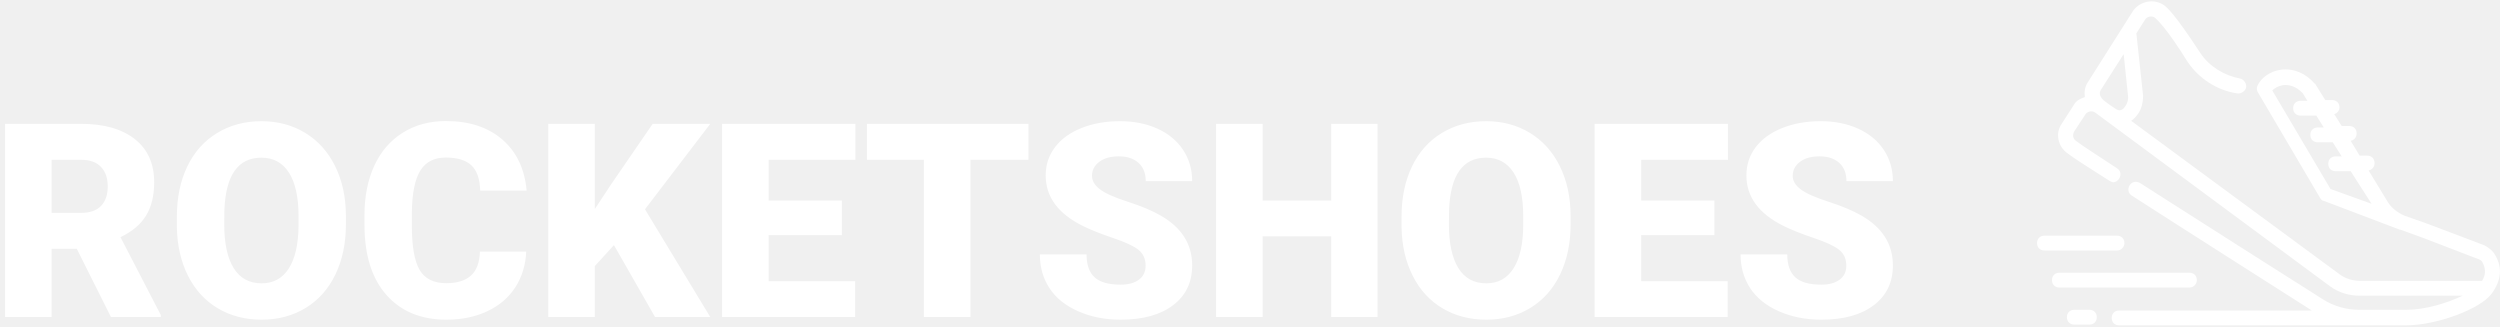
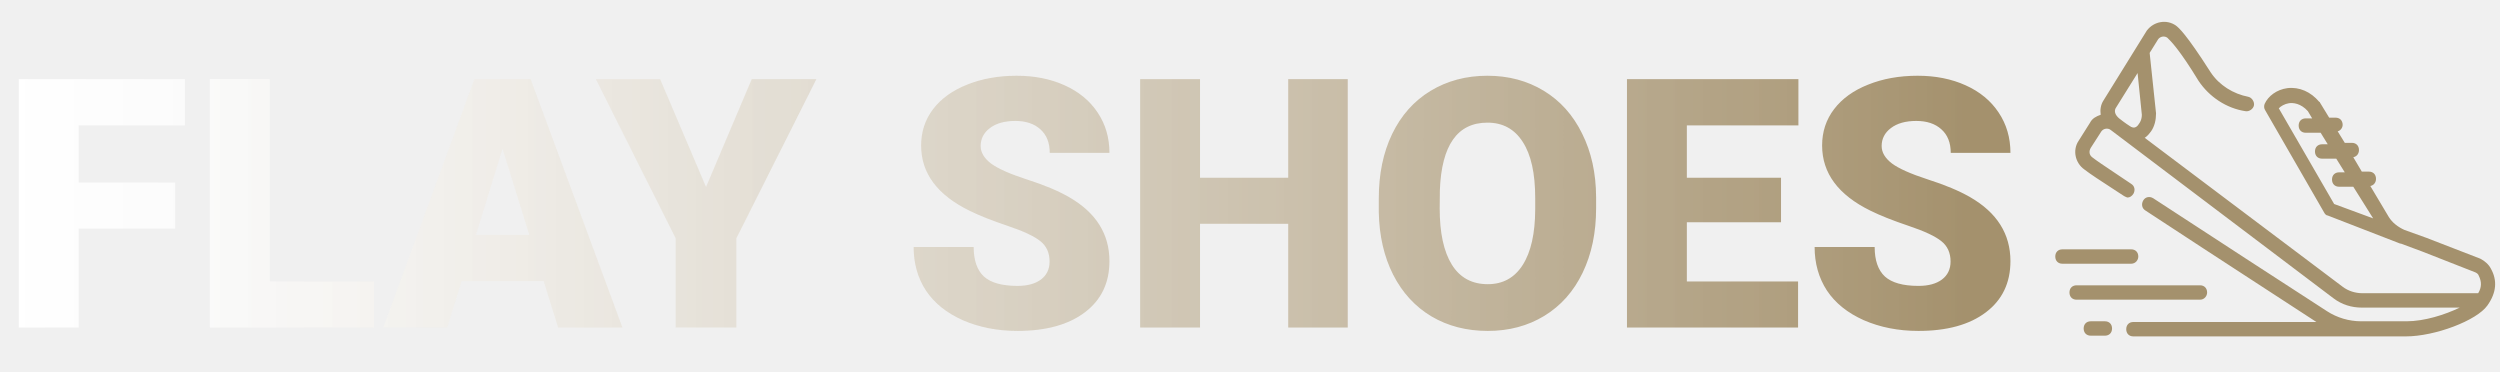
- <svg xmlns="http://www.w3.org/2000/svg" width="276px" height="36px" viewBox="0 0 276 36" version="1.1">
-   <g id="Page-1" stroke="none" stroke-width="1" fill="none" fill-rule="evenodd">
-     <g id="Home" transform="translate(-250, -50)" fill="#FFFFFF" fill-rule="nonzero">
-       <g id="Logo" transform="translate(250, 50)">
-         <g id="noun_Running_1473810" transform="translate(224.8903, 0)">
-           <g id="Group">
-             <path d="M17.641,30.927 C17.641,30.436 17.311,30.109 16.817,30.109 L2.473,30.109 C1.978,30.109 1.649,30.436 1.649,30.927 C1.649,31.418 1.978,31.745 2.473,31.745 L16.817,31.745 C17.311,31.745 17.641,31.336 17.641,30.927 Z" id="Path" />
-             <path d="M5.77,34.2 L4.122,34.2 C3.627,34.2 3.297,34.527 3.297,35.018 C3.297,35.509 3.627,35.836 4.122,35.836 L5.77,35.836 C6.265,35.836 6.595,35.509 6.595,35.018 C6.595,34.527 6.265,34.2 5.77,34.2 Z" id="Path" />
-             <path d="M9.645,26.836 C9.645,26.345 9.315,26.018 8.821,26.018 L0.824,26.018 C0.33,26.018 0,26.345 0,26.836 C0,27.327 0.33,27.655 0.824,27.655 L8.821,27.655 C9.315,27.655 9.645,27.245 9.645,26.836 Z" id="Path" />
-             <path d="M50.615,28.227 C50.368,27.736 49.873,27.327 49.379,27.082 L43.113,24.709 L43.113,24.709 L43.113,24.709 L40.558,23.809 C39.816,23.482 39.157,22.991 38.744,22.336 L36.601,18.818 C37.013,18.736 37.261,18.409 37.261,18 C37.261,17.509 36.931,17.182 36.436,17.182 L35.612,17.182 L34.623,15.545 C35.035,15.464 35.282,15.136 35.282,14.727 C35.282,14.236 34.952,13.909 34.458,13.909 L33.633,13.909 L32.809,12.6 C33.139,12.518 33.386,12.191 33.386,11.864 C33.386,11.373 33.056,11.045 32.562,11.045 L31.82,11.045 L30.748,9.327 C30.748,9.327 30.748,9.245 30.666,9.245 C29.677,8.1 28.358,7.527 26.956,7.691 C25.72,7.855 24.73,8.591 24.318,9.491 C24.236,9.736 24.236,9.982 24.401,10.227 L31.243,21.845 C31.325,22.009 31.49,22.173 31.655,22.173 L40.063,25.364 L40.146,25.364 L42.619,26.264 L42.619,26.264 L42.619,26.264 L42.619,26.264 L42.619,26.264 L42.619,26.264 L48.801,28.636 C48.966,28.718 49.131,28.8 49.214,29.045 C49.543,29.7 49.543,30.355 49.131,31.009 L35.694,31.009 C34.87,31.009 34.046,30.764 33.386,30.273 L10.387,13.336 C10.387,13.336 10.717,13.173 11.129,12.6 C11.541,12.027 11.706,11.291 11.706,10.555 L10.964,3.682 L11.953,2.127 C12.2,1.8 12.695,1.718 13.025,1.964 C13.272,2.209 14.261,3.027 16.652,6.873 C17.888,8.673 19.867,9.982 22.093,10.309 C22.505,10.391 22.999,10.064 23.082,9.655 C23.164,9.245 22.834,8.755 22.422,8.673 C20.691,8.345 19.042,7.364 18.053,5.891 C15.168,1.473 14.344,0.818 14.014,0.573 C12.942,-0.164 11.458,0.082 10.634,1.145 L5.606,9.082 C5.276,9.573 5.193,10.145 5.276,10.718 C4.781,10.882 4.287,11.127 4.039,11.618 L2.72,13.664 C1.978,14.727 2.308,16.2 3.38,16.936 C4.122,17.509 5.688,18.491 7.996,19.964 C8.161,20.045 8.326,20.127 8.408,20.127 C8.656,20.127 8.903,19.964 9.068,19.718 C9.315,19.309 9.233,18.818 8.821,18.573 C6.595,17.1 5.029,16.118 4.287,15.545 C3.957,15.3 3.874,14.891 4.122,14.482 L5.358,12.6 C5.606,12.273 6.1,12.191 6.43,12.436 L6.43,12.436 L32.315,31.582 C33.304,32.318 34.458,32.645 35.612,32.645 L46.988,32.645 C45.257,33.464 42.866,34.2 40.805,34.2 L40.805,34.2 L37.92,34.2 L35.529,34.2 L35.529,34.2 C34.128,34.2 32.727,33.791 31.573,33.055 C26.791,30.027 17.888,24.382 11.376,20.209 C10.964,19.964 10.469,20.045 10.222,20.455 C9.975,20.864 10.057,21.355 10.469,21.6 C16.817,25.691 25.472,31.173 30.336,34.282 L9.068,34.282 C8.573,34.282 8.243,34.609 8.243,35.1 C8.243,35.591 8.573,35.918 9.068,35.918 L35.529,35.918 L35.529,35.918 L37.92,35.918 L40.723,35.918 L40.723,35.918 C44.103,35.918 48.966,34.118 50.203,32.4 C51.275,30.927 51.357,29.536 50.615,28.227 Z M32.397,20.864 L25.967,9.982 C26.214,9.736 26.626,9.491 27.121,9.409 C27.616,9.327 28.522,9.409 29.347,10.309 L29.841,11.127 L29.1,11.127 C28.605,11.127 28.275,11.455 28.275,11.945 C28.275,12.436 28.605,12.764 29.1,12.764 L30.831,12.764 L31.655,14.073 L30.996,14.073 C30.501,14.073 30.171,14.4 30.171,14.891 C30.171,15.382 30.501,15.709 30.996,15.709 L32.644,15.709 L33.633,17.264 L32.974,17.264 C32.479,17.264 32.15,17.591 32.15,18.082 C32.15,18.573 32.479,18.9 32.974,18.9 L34.623,18.9 L36.931,22.5 L32.397,20.864 Z M7.007,9.982 L9.562,5.973 L10.057,10.718 C10.057,11.045 9.975,11.373 9.81,11.618 C9.645,11.864 9.315,12.518 8.573,11.945 C8.573,11.945 8.161,11.7 7.419,11.127 C6.925,10.718 6.842,10.309 7.007,9.982 Z" id="Shape" />
-           </g>
-         </g>
-         <path d="M8.481,27.471 L5.698,27.471 L5.698,35 L0.557,35 L0.557,13.672 L8.95,13.672 C11.48,13.672 13.457,14.233 14.883,15.356 C16.309,16.479 17.021,18.066 17.021,20.117 C17.021,21.602 16.721,22.832 16.121,23.809 C15.52,24.785 14.58,25.576 13.301,26.182 L17.754,34.78 L17.754,35 L12.246,35 L8.481,27.471 Z M5.698,23.501 L8.95,23.501 C9.927,23.501 10.662,23.245 11.155,22.732 C11.648,22.219 11.895,21.504 11.895,20.586 C11.895,19.668 11.646,18.948 11.147,18.425 C10.649,17.903 9.917,17.642 8.95,17.642 L5.698,17.642 L5.698,23.501 Z M38.188,24.775 C38.188,26.855 37.803,28.696 37.031,30.298 C36.26,31.899 35.164,33.132 33.743,33.997 C32.322,34.861 30.703,35.293 28.887,35.293 C27.07,35.293 25.459,34.875 24.053,34.041 C22.646,33.206 21.55,32.012 20.764,30.459 C19.978,28.906 19.565,27.124 19.526,25.112 L19.526,23.911 C19.526,21.821 19.91,19.978 20.676,18.381 C21.443,16.785 22.541,15.552 23.972,14.683 C25.403,13.813 27.031,13.379 28.857,13.379 C30.664,13.379 32.275,13.809 33.691,14.668 C35.107,15.527 36.208,16.75 36.995,18.337 C37.781,19.924 38.179,21.743 38.188,23.794 L38.188,24.775 Z M32.959,23.882 C32.959,21.763 32.605,20.154 31.897,19.055 C31.189,17.957 30.176,17.407 28.857,17.407 C26.279,17.407 24.917,19.341 24.771,23.208 L24.756,24.775 C24.756,26.865 25.103,28.472 25.796,29.595 C26.489,30.718 27.52,31.279 28.887,31.279 C30.186,31.279 31.187,30.728 31.89,29.624 C32.593,28.521 32.949,26.934 32.959,24.863 L32.959,23.882 Z M58.096,27.778 C58.027,29.263 57.627,30.574 56.895,31.711 C56.162,32.849 55.134,33.73 53.811,34.355 C52.488,34.98 50.977,35.293 49.277,35.293 C46.475,35.293 44.268,34.38 42.656,32.554 C41.045,30.728 40.239,28.149 40.239,24.819 L40.239,23.765 C40.239,21.675 40.603,19.846 41.331,18.279 C42.058,16.711 43.105,15.5 44.473,14.646 C45.84,13.791 47.422,13.364 49.219,13.364 C51.807,13.364 53.887,14.045 55.459,15.408 C57.031,16.77 57.925,18.647 58.14,21.04 L53.013,21.04 C52.974,19.741 52.646,18.809 52.031,18.242 C51.416,17.676 50.479,17.393 49.219,17.393 C47.939,17.393 47.002,17.871 46.406,18.828 C45.811,19.785 45.498,21.313 45.469,23.413 L45.469,24.922 C45.469,27.197 45.754,28.823 46.326,29.8 C46.897,30.776 47.881,31.265 49.277,31.265 C50.459,31.265 51.362,30.986 51.987,30.43 C52.612,29.873 52.944,28.989 52.983,27.778 L58.096,27.778 Z M67.778,27.061 L65.669,29.375 L65.669,35 L60.527,35 L60.527,13.672 L65.669,13.672 L65.669,23.076 L67.456,20.366 L72.056,13.672 L78.413,13.672 L71.206,23.105 L78.413,35 L72.319,35 L67.778,27.061 Z M92.944,25.962 L84.858,25.962 L84.858,31.045 L94.409,31.045 L94.409,35 L79.717,35 L79.717,13.672 L94.438,13.672 L94.438,17.642 L84.858,17.642 L84.858,22.139 L92.944,22.139 L92.944,25.962 Z M113.54,17.642 L107.139,17.642 L107.139,35 L101.997,35 L101.997,17.642 L95.713,17.642 L95.713,13.672 L113.54,13.672 L113.54,17.642 Z M126.475,29.331 C126.475,28.579 126.208,27.993 125.676,27.573 C125.144,27.153 124.209,26.719 122.871,26.27 C121.533,25.82 120.439,25.386 119.59,24.966 C116.826,23.608 115.444,21.743 115.444,19.37 C115.444,18.188 115.789,17.146 116.477,16.243 C117.166,15.339 118.14,14.636 119.399,14.133 C120.659,13.63 122.075,13.379 123.647,13.379 C125.181,13.379 126.555,13.652 127.771,14.199 C128.987,14.746 129.932,15.525 130.605,16.536 C131.279,17.546 131.616,18.701 131.616,20 L126.489,20 C126.489,19.131 126.223,18.457 125.691,17.979 C125.159,17.5 124.438,17.261 123.53,17.261 C122.612,17.261 121.887,17.463 121.355,17.869 C120.823,18.274 120.557,18.789 120.557,19.414 C120.557,19.961 120.85,20.457 121.436,20.901 C122.021,21.345 123.052,21.804 124.526,22.278 C126.001,22.751 127.212,23.262 128.159,23.809 C130.464,25.137 131.616,26.968 131.616,29.302 C131.616,31.167 130.913,32.632 129.507,33.696 C128.101,34.761 126.172,35.293 123.721,35.293 C121.992,35.293 120.427,34.983 119.026,34.363 C117.625,33.743 116.57,32.893 115.862,31.814 C115.154,30.735 114.8,29.492 114.8,28.086 L119.956,28.086 C119.956,29.229 120.251,30.071 120.842,30.613 C121.433,31.155 122.393,31.426 123.721,31.426 C124.57,31.426 125.242,31.243 125.735,30.876 C126.228,30.51 126.475,29.995 126.475,29.331 Z M152.08,35 L146.968,35 L146.968,26.094 L139.395,26.094 L139.395,35 L134.253,35 L134.253,13.672 L139.395,13.672 L139.395,22.139 L146.968,22.139 L146.968,13.672 L152.08,13.672 L152.08,35 Z M173.394,24.775 C173.394,26.855 173.008,28.696 172.236,30.298 C171.465,31.899 170.369,33.132 168.948,33.997 C167.527,34.861 165.908,35.293 164.092,35.293 C162.275,35.293 160.664,34.875 159.258,34.041 C157.852,33.206 156.755,32.012 155.969,30.459 C155.183,28.906 154.771,27.124 154.731,25.112 L154.731,23.911 C154.731,21.821 155.115,19.978 155.881,18.381 C156.648,16.785 157.747,15.552 159.177,14.683 C160.608,13.813 162.236,13.379 164.062,13.379 C165.869,13.379 167.48,13.809 168.896,14.668 C170.313,15.527 171.414,16.75 172.2,18.337 C172.986,19.924 173.384,21.743 173.394,23.794 L173.394,24.775 Z M168.164,23.882 C168.164,21.763 167.81,20.154 167.102,19.055 C166.394,17.957 165.381,17.407 164.062,17.407 C161.484,17.407 160.122,19.341 159.976,23.208 L159.961,24.775 C159.961,26.865 160.308,28.472 161.001,29.595 C161.694,30.718 162.725,31.279 164.092,31.279 C165.391,31.279 166.392,30.728 167.095,29.624 C167.798,28.521 168.154,26.934 168.164,24.863 L168.164,23.882 Z M189.272,25.962 L181.187,25.962 L181.187,31.045 L190.737,31.045 L190.737,35 L176.045,35 L176.045,13.672 L190.767,13.672 L190.767,17.642 L181.187,17.642 L181.187,22.139 L189.272,22.139 L189.272,25.962 Z M203.833,29.331 C203.833,28.579 203.567,27.993 203.035,27.573 C202.502,27.153 201.567,26.719 200.229,26.27 C198.892,25.82 197.798,25.386 196.948,24.966 C194.185,23.608 192.803,21.743 192.803,19.37 C192.803,18.188 193.147,17.146 193.835,16.243 C194.524,15.339 195.498,14.636 196.758,14.133 C198.018,13.63 199.434,13.379 201.006,13.379 C202.539,13.379 203.914,13.652 205.129,14.199 C206.345,14.746 207.29,15.525 207.964,16.536 C208.638,17.546 208.975,18.701 208.975,20 L203.848,20 C203.848,19.131 203.582,18.457 203.049,17.979 C202.517,17.5 201.797,17.261 200.889,17.261 C199.971,17.261 199.246,17.463 198.713,17.869 C198.181,18.274 197.915,18.789 197.915,19.414 C197.915,19.961 198.208,20.457 198.794,20.901 C199.38,21.345 200.41,21.804 201.885,22.278 C203.359,22.751 204.57,23.262 205.518,23.809 C207.822,25.137 208.975,26.968 208.975,29.302 C208.975,31.167 208.271,32.632 206.865,33.696 C205.459,34.761 203.53,35.293 201.079,35.293 C199.351,35.293 197.786,34.983 196.384,34.363 C194.983,33.743 193.928,32.893 193.22,31.814 C192.512,30.735 192.158,29.492 192.158,28.086 L197.314,28.086 C197.314,29.229 197.61,30.071 198.201,30.613 C198.792,31.155 199.751,31.426 201.079,31.426 C201.929,31.426 202.6,31.243 203.093,30.876 C203.586,30.51 203.833,29.995 203.833,29.331 Z" id="ROCKETSHOES" />
-       </g>
-     </g>
-   </g>
+ <svg xmlns="http://www.w3.org/2000/svg" width="229" height="34" viewBox="0 0 229 34" fill="none">
+   <path d="M16.047 20.938H7.203V30H1.719V7.25H16.938V11.484H7.203V16.719H16.047V20.938ZM24.703 25.781H34.25V30H19.219V7.25H24.703V25.781ZM49.797 25.75H42.281L40.969 30H35.109L43.453 7.25H48.609L57.016 30H51.125L49.797 25.75ZM43.594 21.516H48.484L46.031 13.625L43.594 21.516ZM64.672 17.125L68.859 7.25H74.781L67.453 21.828V30H61.891V21.828L54.578 7.25H60.469L64.672 17.125ZM96.141 23.953C96.141 23.151 95.854 22.526 95.281 22.078C94.719 21.63 93.724 21.167 92.297 20.688C90.87 20.208 89.703 19.745 88.797 19.297C85.849 17.849 84.375 15.859 84.375 13.328C84.375 12.068 84.74 10.958 85.469 10C86.208 9.031 87.25 8.281 88.594 7.75C89.938 7.208 91.448 6.938 93.125 6.938C94.76 6.938 96.224 7.229 97.516 7.812C98.818 8.396 99.828 9.229 100.547 10.312C101.266 11.385 101.625 12.615 101.625 14H96.156C96.156 13.073 95.87 12.354 95.297 11.844C94.734 11.333 93.969 11.078 93 11.078C92.021 11.078 91.245 11.297 90.672 11.734C90.109 12.162 89.828 12.708 89.828 13.375C89.828 13.958 90.141 14.49 90.766 14.969C91.391 15.438 92.49 15.927 94.062 16.438C95.635 16.938 96.927 17.479 97.938 18.062C100.396 19.479 101.625 21.432 101.625 23.922C101.625 25.912 100.875 27.474 99.375 28.609C97.875 29.745 95.818 30.312 93.203 30.312C91.359 30.312 89.688 29.984 88.188 29.328C86.698 28.662 85.573 27.755 84.812 26.609C84.062 25.453 83.688 24.125 83.688 22.625H89.188C89.188 23.844 89.5 24.745 90.125 25.328C90.76 25.901 91.787 26.188 93.203 26.188C94.109 26.188 94.823 25.995 95.344 25.609C95.875 25.213 96.141 24.662 96.141 23.953ZM123.453 30H118V20.5H109.922V30H104.438V7.25H109.922V16.281H118V7.25H123.453V30ZM146.203 19.094C146.203 21.312 145.792 23.276 144.969 24.984C144.146 26.693 142.974 28.01 141.453 28.938C139.943 29.854 138.219 30.312 136.281 30.312C134.344 30.312 132.625 29.87 131.125 28.984C129.625 28.088 128.453 26.812 127.609 25.156C126.776 23.5 126.339 21.599 126.297 19.453V18.172C126.297 15.943 126.703 13.979 127.516 12.281C128.339 10.573 129.51 9.255 131.031 8.328C132.562 7.401 134.302 6.938 136.25 6.938C138.177 6.938 139.896 7.396 141.406 8.312C142.917 9.229 144.089 10.537 144.922 12.234C145.766 13.922 146.193 15.859 146.203 18.047V19.094ZM140.625 18.141C140.625 15.88 140.245 14.167 139.484 13C138.734 11.823 137.656 11.234 136.25 11.234C133.5 11.234 132.047 13.297 131.891 17.422L131.875 19.094C131.875 21.323 132.245 23.037 132.984 24.234C133.724 25.432 134.823 26.031 136.281 26.031C137.667 26.031 138.734 25.443 139.484 24.266C140.234 23.088 140.615 21.396 140.625 19.188V18.141ZM163.141 20.359H154.516V25.781H164.703V30H149.031V7.25H164.734V11.484H154.516V16.281H163.141V20.359ZM178.672 23.953C178.672 23.151 178.385 22.526 177.812 22.078C177.25 21.63 176.255 21.167 174.828 20.688C173.401 20.208 172.234 19.745 171.328 19.297C168.38 17.849 166.906 15.859 166.906 13.328C166.906 12.068 167.271 10.958 168 10C168.74 9.031 169.781 8.281 171.125 7.75C172.469 7.208 173.979 6.938 175.656 6.938C177.292 6.938 178.755 7.229 180.047 7.812C181.349 8.396 182.359 9.229 183.078 10.312C183.797 11.385 184.156 12.615 184.156 14H178.688C178.688 13.073 178.401 12.354 177.828 11.844C177.266 11.333 176.5 11.078 175.531 11.078C174.552 11.078 173.776 11.297 173.203 11.734C172.641 12.162 172.359 12.708 172.359 13.375C172.359 13.958 172.672 14.49 173.297 14.969C173.922 15.438 175.021 15.927 176.594 16.438C178.167 16.938 179.458 17.479 180.469 18.062C182.927 19.479 184.156 21.432 184.156 23.922C184.156 25.912 183.406 27.474 181.906 28.609C180.406 29.745 178.349 30.312 175.734 30.312C173.891 30.312 172.219 29.984 170.719 29.328C169.229 28.662 168.104 27.755 167.344 26.609C166.594 25.453 166.219 24.125 166.219 22.625H171.719C171.719 23.844 172.031 24.745 172.656 25.328C173.292 25.901 174.318 26.188 175.734 26.188C176.641 26.188 177.354 25.995 177.875 25.609C178.406 25.213 178.672 24.662 178.672 23.953Z" fill="url(#paint0_linear)" />
+   <path d="M202.172 26.793C202.172 26.398 201.913 26.134 201.523 26.134H190.213C189.823 26.134 189.563 26.398 189.563 26.793C189.563 27.189 189.823 27.452 190.213 27.452H201.523C201.913 27.452 202.172 27.123 202.172 26.793Z" fill="#A4916D" />
+   <path d="M192.813 29.43H191.513C191.123 29.43 190.863 29.693 190.863 30.089C190.863 30.484 191.123 30.748 191.513 30.748H192.813C193.203 30.748 193.463 30.484 193.463 30.089C193.463 29.693 193.203 29.43 192.813 29.43Z" fill="#A4916D" />
+   <path d="M195.868 23.498C195.868 23.102 195.608 22.839 195.218 22.839H188.913C188.523 22.839 188.263 23.102 188.263 23.498C188.263 23.893 188.523 24.157 188.913 24.157H195.218C195.608 24.157 195.868 23.827 195.868 23.498Z" fill="#A4916D" />
+   <path fill-rule="evenodd" clip-rule="evenodd" d="M228.171 24.618C227.976 24.223 227.586 23.893 227.196 23.695L222.257 21.784L220.242 21.059C219.657 20.796 219.137 20.4 218.812 19.873L217.122 17.039C217.447 16.973 217.642 16.709 217.642 16.38C217.642 15.984 217.382 15.72 216.992 15.72H216.342L215.562 14.402C215.887 14.336 216.082 14.073 216.082 13.743C216.082 13.348 215.822 13.084 215.432 13.084H214.782L214.132 12.03C214.392 11.964 214.587 11.7 214.587 11.436C214.587 11.041 214.327 10.777 213.937 10.777H213.352L212.507 9.393C212.507 9.393 212.507 9.327 212.442 9.327C211.662 8.405 210.622 7.943 209.517 8.075C208.542 8.207 207.762 8.8 207.437 9.525C207.372 9.723 207.372 9.921 207.502 10.118L212.897 19.477C212.962 19.609 213.092 19.741 213.222 19.741L219.852 22.311H219.917L221.867 23.036L226.741 24.948C226.871 25.014 227.001 25.08 227.066 25.277C227.326 25.805 227.326 26.332 227.001 26.859H216.407C215.757 26.859 215.107 26.661 214.587 26.266L196.453 12.623C196.453 12.623 196.713 12.491 197.038 12.03C197.363 11.568 197.493 10.975 197.493 10.382L196.908 4.846L197.688 3.593C197.883 3.33 198.273 3.264 198.533 3.461C198.547 3.476 198.565 3.493 198.585 3.513C198.848 3.769 199.646 4.546 201.393 7.416C202.368 8.866 203.928 9.921 205.682 10.184C206.007 10.25 206.397 9.986 206.462 9.657C206.527 9.327 206.267 8.932 205.942 8.866C204.577 8.602 203.277 7.811 202.498 6.625C200.223 3.066 199.573 2.539 199.313 2.341C198.468 1.748 197.298 1.946 196.648 2.802L192.683 9.196C192.423 9.591 192.358 10.052 192.423 10.514C192.033 10.646 191.643 10.843 191.448 11.239L190.408 12.886C189.823 13.743 190.083 14.93 190.928 15.523C191.433 15.921 192.423 16.565 193.856 17.497C194.082 17.645 194.32 17.799 194.568 17.961H194.568C194.698 18.027 194.828 18.093 194.893 18.093C195.088 18.093 195.283 17.961 195.413 17.764C195.608 17.434 195.543 17.039 195.218 16.841C194.66 16.464 194.155 16.127 193.707 15.828C192.744 15.185 192.042 14.717 191.643 14.402C191.383 14.205 191.318 13.875 191.513 13.546L192.488 12.03C192.683 11.766 193.073 11.7 193.333 11.898L213.742 27.32C214.522 27.914 215.432 28.177 216.342 28.177H225.311C223.946 28.836 222.062 29.43 220.437 29.43H218.162H216.277C215.172 29.43 214.067 29.1 213.157 28.507C209.387 26.068 202.368 21.52 197.233 18.159C196.908 17.961 196.518 18.027 196.323 18.357C196.128 18.686 196.193 19.082 196.518 19.28C199.812 21.449 203.895 24.103 207.394 26.379C209.211 27.56 210.871 28.64 212.182 29.495H195.413C195.023 29.495 194.763 29.759 194.763 30.155C194.763 30.55 195.023 30.814 195.413 30.814H216.277H218.162H220.372C223.037 30.814 226.871 29.364 227.846 27.98C228.691 26.793 228.756 25.673 228.171 24.618ZM213.807 18.686L208.737 9.921C208.932 9.723 209.257 9.525 209.647 9.459C210.037 9.393 210.752 9.459 211.402 10.184L211.792 10.843H211.207C210.817 10.843 210.557 11.107 210.557 11.502C210.557 11.898 210.817 12.161 211.207 12.161H212.572L213.222 13.216H212.702C212.312 13.216 212.052 13.48 212.052 13.875C212.052 14.271 212.312 14.534 212.702 14.534H214.002L214.782 15.786H214.262C213.872 15.786 213.612 16.05 213.612 16.445C213.612 16.841 213.872 17.105 214.262 17.105H215.562L217.382 20.005L213.807 18.686ZM195.803 6.691L193.788 9.921C193.658 10.184 193.723 10.514 194.113 10.843C194.698 11.305 195.023 11.502 195.023 11.502C195.564 11.929 195.827 11.51 195.966 11.288C195.978 11.27 195.988 11.254 195.998 11.239C196.128 11.041 196.193 10.777 196.193 10.514L195.803 6.691Z" fill="#A4916D" />
+   <defs>
+     <linearGradient id="paint0_linear" x1="225.775" y1="16.32" x2="8.29906e-07" y2="16.32" gradientUnits="userSpaceOnUse">
+       <stop stop-color="#A4916D" />
+       <stop offset="0.201" stop-color="#A4916D" />
+       <stop offset="0.925" stop-color="white" stop-opacity="0.75" />
+       <stop offset="1" stop-color="white" />
+     </linearGradient>
+   </defs>
</svg>
